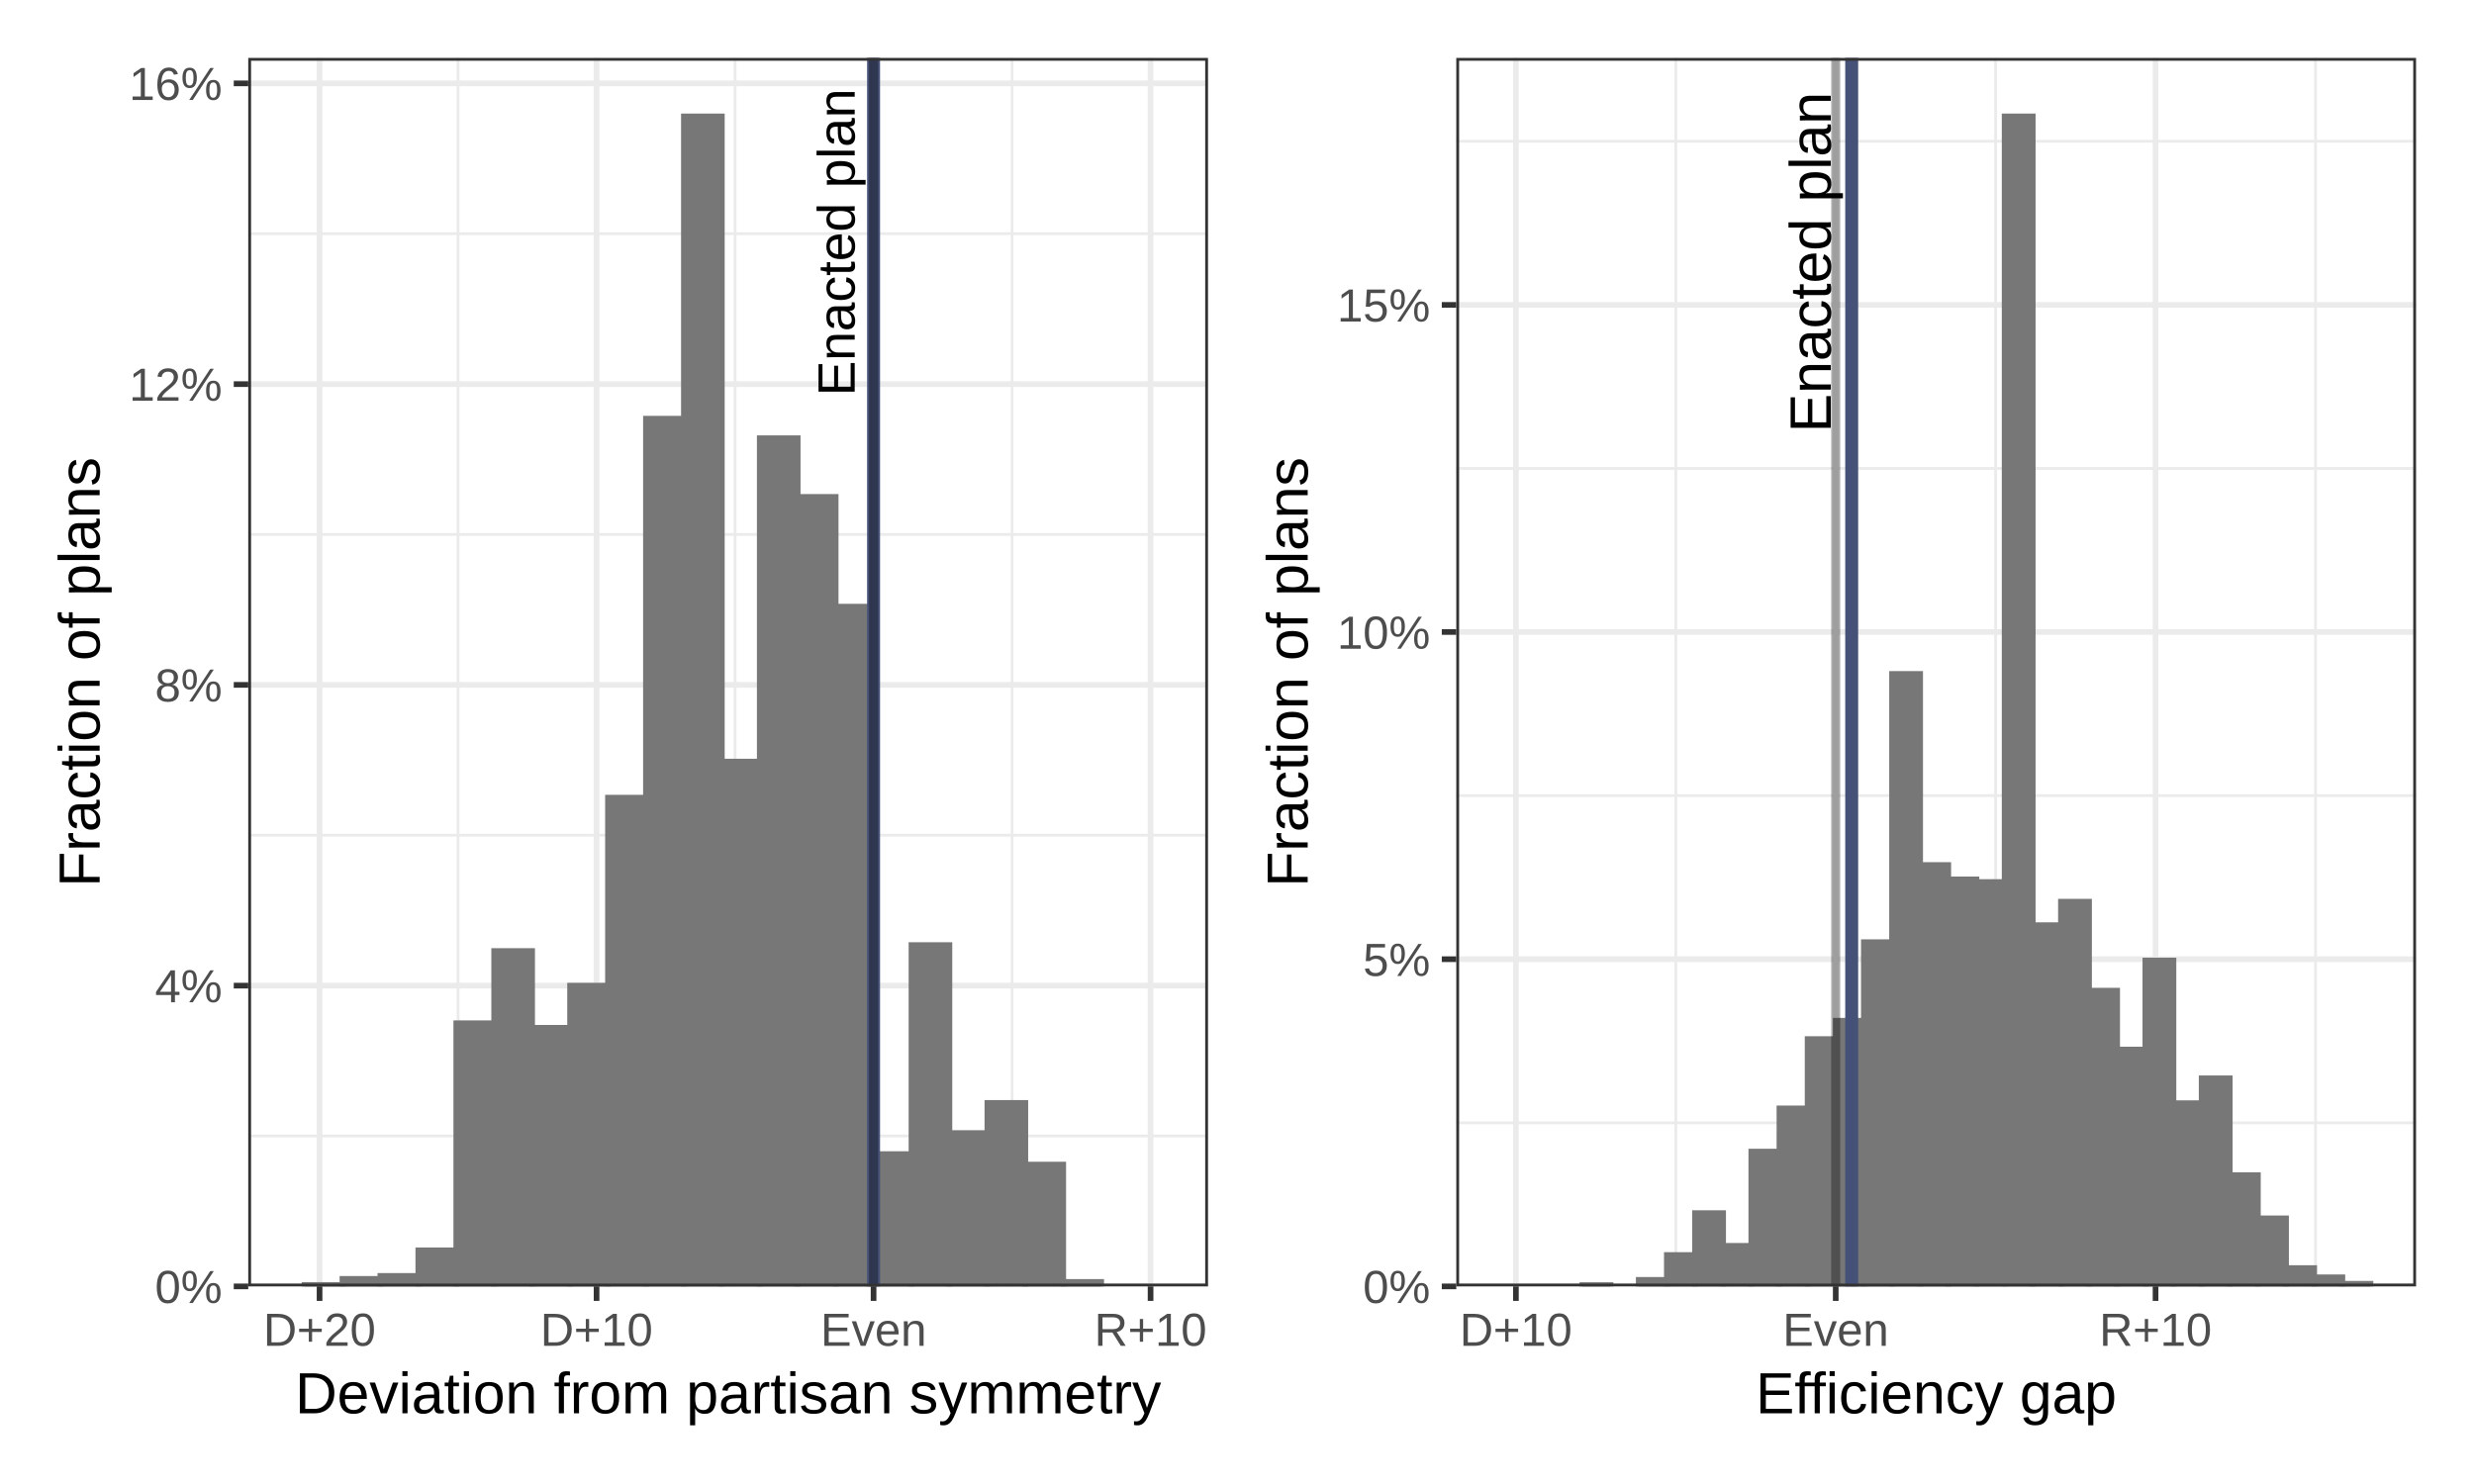
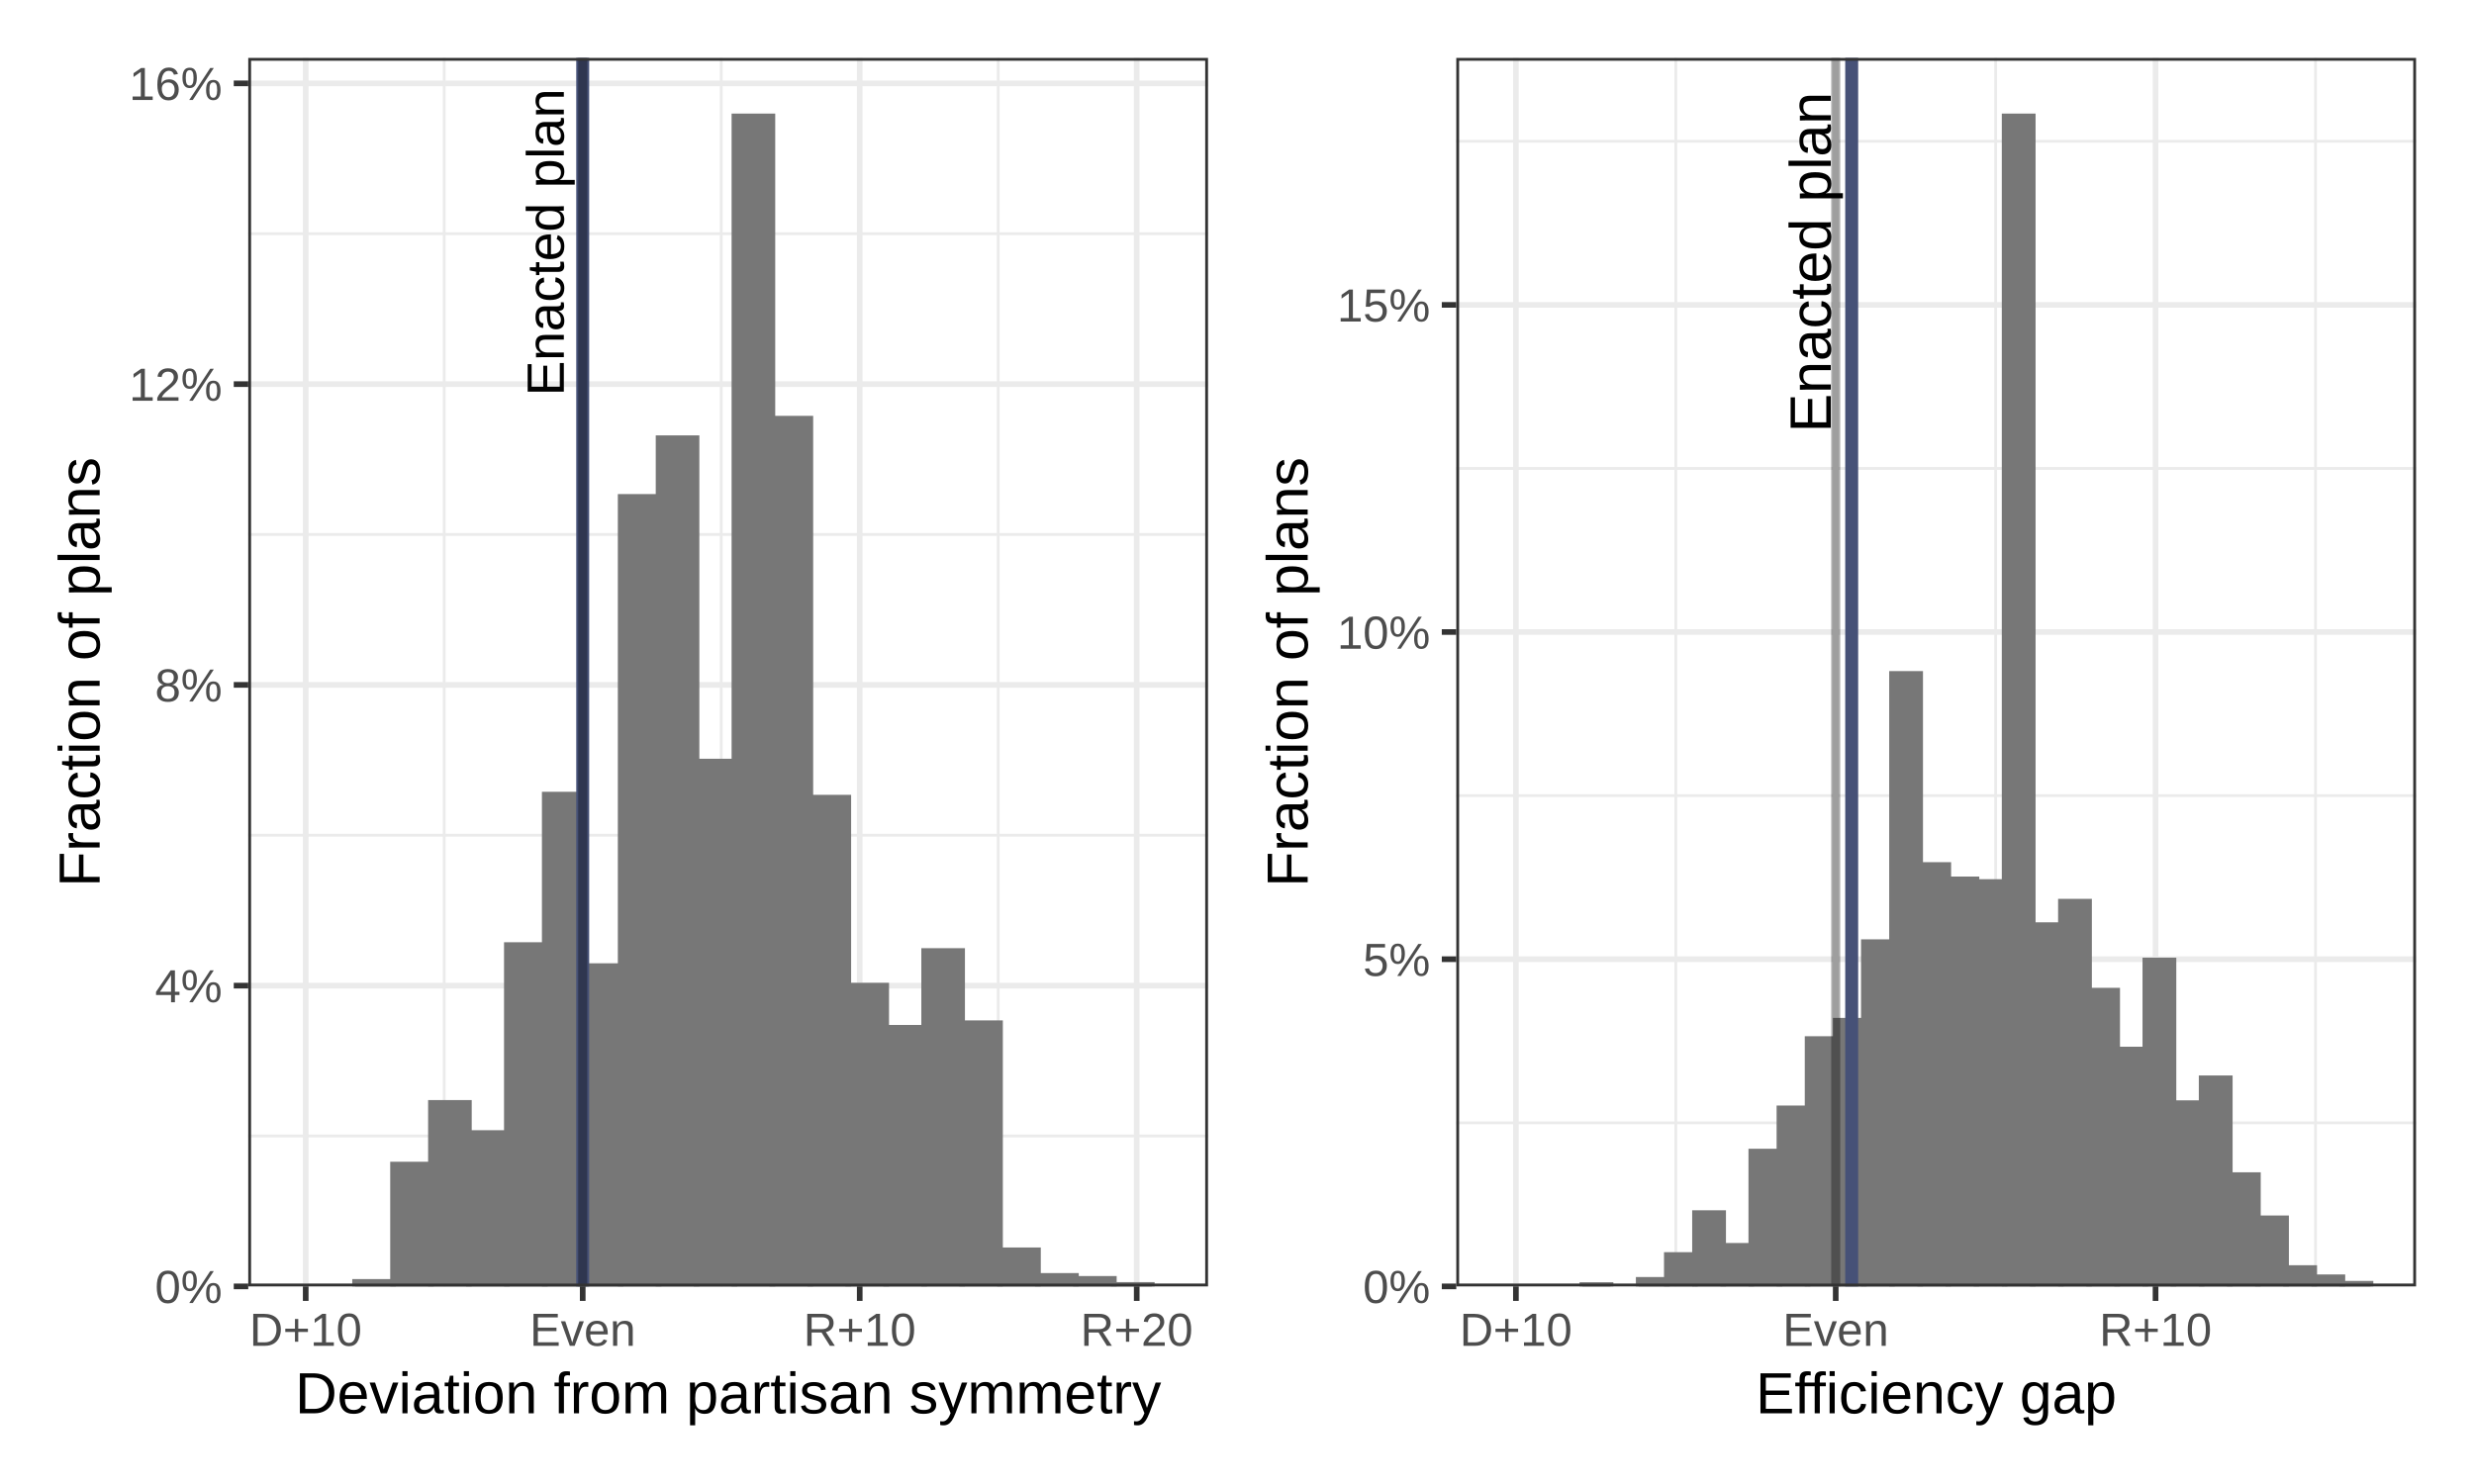
<svg xmlns="http://www.w3.org/2000/svg" class="svglite" width="468.00pt" height="280.80pt" viewBox="0 0 468.00 280.80">
  <defs>
    <style type="text/css">
    .svglite line, .svglite polyline, .svglite polygon, .svglite path, .svglite rect, .svglite circle {
      fill: none;
      stroke: #000000;
      stroke-linecap: round;
      stroke-linejoin: round;
      stroke-miterlimit: 10.00;
    }
    .svglite text {
      white-space: pre;
    }
  </style>
  </defs>
  <rect width="100%" height="100%" style="stroke: none; fill: #FFFFFF;" />
  <defs>
    <clipPath id="cpMC4wMHw0NjguMDB8MC4wMHwyODAuODA=">
      <rect x="0.00" y="0.00" width="468.00" height="280.80" />
    </clipPath>
  </defs>
  <g clip-path="url(#cpMC4wMHw0NjguMDB8MC4wMHwyODAuODA=)">
    <rect x="0" y="0" width="468.00" height="280.80" style="stroke-width: 1.07; stroke: #FFFFFF; fill: #FFFFFF;" />
  </g>
  <defs>
    <clipPath id="cpNS40OHwyMzQuMDB8NS40OHwyNzUuMzI=">
      <rect x="5.48" y="5.48" width="228.52" height="269.84" />
    </clipPath>
  </defs>
  <g clip-path="url(#cpNS40OHwyMzQuMDB8NS40OHwyNzUuMzI=)">
    <rect x="5.48" y="5.48" width="228.52" height="269.84" style="stroke-width: 1.07; stroke: #FFFFFF; fill: #FFFFFF;" />
  </g>
  <g clip-path="url(#cpMC4wMHw0NjguMDB8MC4wMHwyODAuODA=)">
</g>
  <defs>
    <clipPath id="cpNDYuOTZ8MjI4LjUyfDEwLjk2fDI0My40MQ==">
      <rect x="46.96" y="10.96" width="181.56" height="232.45" />
    </clipPath>
  </defs>
  <g clip-path="url(#cpNDYuOTZ8MjI4LjUyfDEwLjk2fDI0My40MQ==)">
    <rect x="46.96" y="10.96" width="181.56" height="232.45" style="stroke-width: 1.07; stroke: none; fill: #FFFFFF;" />
    <polyline points="46.96,214.95 228.52,214.95 " style="stroke-width: 0.53; stroke: #EBEBEB; stroke-linecap: butt;" />
    <polyline points="46.96,158.04 228.52,158.04 " style="stroke-width: 0.53; stroke: #EBEBEB; stroke-linecap: butt;" />
    <polyline points="46.96,101.13 228.52,101.13 " style="stroke-width: 0.53; stroke: #EBEBEB; stroke-linecap: butt;" />
    <polyline points="46.96,44.22 228.52,44.22 " style="stroke-width: 0.53; stroke: #EBEBEB; stroke-linecap: butt;" />
-     <polyline points="86.65,243.41 86.65,10.96 " style="stroke-width: 0.53; stroke: #EBEBEB; stroke-linecap: butt;" />
-     <polyline points="139.05,243.41 139.05,10.96 " style="stroke-width: 0.53; stroke: #EBEBEB; stroke-linecap: butt;" />
-     <polyline points="191.45,243.41 191.45,10.96 " style="stroke-width: 0.53; stroke: #EBEBEB; stroke-linecap: butt;" />
+     <polyline points="84.03,243.41 84.03,10.96 " style="stroke-width: 0.53; stroke: #EBEBEB; stroke-linecap: butt;" />
+     <polyline points="136.43,243.41 136.43,10.96 " style="stroke-width: 0.53; stroke: #EBEBEB; stroke-linecap: butt;" />
+     <polyline points="188.83,243.41 188.83,10.96 " style="stroke-width: 0.53; stroke: #EBEBEB; stroke-linecap: butt;" />
    <polyline points="46.96,243.41 228.52,243.41 " style="stroke-width: 1.07; stroke: #EBEBEB; stroke-linecap: butt;" />
    <polyline points="46.96,186.50 228.52,186.50 " style="stroke-width: 1.07; stroke: #EBEBEB; stroke-linecap: butt;" />
    <polyline points="46.96,129.59 228.52,129.59 " style="stroke-width: 1.07; stroke: #EBEBEB; stroke-linecap: butt;" />
    <polyline points="46.96,72.68 228.52,72.68 " style="stroke-width: 1.07; stroke: #EBEBEB; stroke-linecap: butt;" />
    <polyline points="46.96,15.77 228.52,15.77 " style="stroke-width: 1.07; stroke: #EBEBEB; stroke-linecap: butt;" />
-     <polyline points="60.45,243.41 60.45,10.96 " style="stroke-width: 1.07; stroke: #EBEBEB; stroke-linecap: butt;" />
-     <polyline points="112.85,243.41 112.85,10.96 " style="stroke-width: 1.07; stroke: #EBEBEB; stroke-linecap: butt;" />
-     <polyline points="165.25,243.41 165.25,10.96 " style="stroke-width: 1.07; stroke: #EBEBEB; stroke-linecap: butt;" />
-     <polyline points="217.65,243.41 217.65,10.96 " style="stroke-width: 1.07; stroke: #EBEBEB; stroke-linecap: butt;" />
-     <rect x="57.60" y="243.13" width="7.18" height="0.28" style="stroke-width: 1.07; stroke: #777777; stroke-linecap: square; stroke-linejoin: miter; fill: #777777;" />
-     <rect x="64.78" y="241.99" width="7.18" height="1.42" style="stroke-width: 1.07; stroke: #777777; stroke-linecap: square; stroke-linejoin: miter; fill: #777777;" />
-     <rect x="71.95" y="241.42" width="7.18" height="1.99" style="stroke-width: 1.07; stroke: #777777; stroke-linecap: square; stroke-linejoin: miter; fill: #777777;" />
-     <rect x="79.13" y="236.58" width="7.18" height="6.83" style="stroke-width: 1.07; stroke: #777777; stroke-linecap: square; stroke-linejoin: miter; fill: #777777;" />
-     <rect x="86.31" y="193.61" width="7.18" height="49.80" style="stroke-width: 1.07; stroke: #777777; stroke-linecap: square; stroke-linejoin: miter; fill: #777777;" />
-     <rect x="93.48" y="179.95" width="7.18" height="63.46" style="stroke-width: 1.07; stroke: #777777; stroke-linecap: square; stroke-linejoin: miter; fill: #777777;" />
-     <rect x="100.66" y="194.47" width="7.18" height="48.94" style="stroke-width: 1.07; stroke: #777777; stroke-linecap: square; stroke-linejoin: miter; fill: #777777;" />
-     <rect x="107.84" y="186.50" width="7.18" height="56.91" style="stroke-width: 1.07; stroke: #777777; stroke-linecap: square; stroke-linejoin: miter; fill: #777777;" />
-     <rect x="115.01" y="150.93" width="7.18" height="92.48" style="stroke-width: 1.07; stroke: #777777; stroke-linecap: square; stroke-linejoin: miter; fill: #777777;" />
-     <rect x="122.19" y="79.22" width="7.18" height="164.19" style="stroke-width: 1.07; stroke: #777777; stroke-linecap: square; stroke-linejoin: miter; fill: #777777;" />
-     <rect x="129.37" y="22.03" width="7.18" height="221.38" style="stroke-width: 1.07; stroke: #777777; stroke-linecap: square; stroke-linejoin: miter; fill: #777777;" />
-     <rect x="136.54" y="144.10" width="7.18" height="99.31" style="stroke-width: 1.07; stroke: #777777; stroke-linecap: square; stroke-linejoin: miter; fill: #777777;" />
-     <rect x="143.72" y="82.92" width="7.18" height="160.49" style="stroke-width: 1.07; stroke: #777777; stroke-linecap: square; stroke-linejoin: miter; fill: #777777;" />
-     <rect x="150.90" y="94.02" width="7.18" height="149.39" style="stroke-width: 1.07; stroke: #777777; stroke-linecap: square; stroke-linejoin: miter; fill: #777777;" />
-     <rect x="158.07" y="114.79" width="7.18" height="128.62" style="stroke-width: 1.07; stroke: #777777; stroke-linecap: square; stroke-linejoin: miter; fill: #777777;" />
-     <rect x="165.25" y="218.37" width="7.18" height="25.04" style="stroke-width: 1.07; stroke: #777777; stroke-linecap: square; stroke-linejoin: miter; fill: #777777;" />
-     <rect x="172.42" y="178.82" width="7.18" height="64.59" style="stroke-width: 1.07; stroke: #777777; stroke-linecap: square; stroke-linejoin: miter; fill: #777777;" />
-     <rect x="179.60" y="214.39" width="7.18" height="29.02" style="stroke-width: 1.07; stroke: #777777; stroke-linecap: square; stroke-linejoin: miter; fill: #777777;" />
-     <rect x="186.78" y="208.69" width="7.18" height="34.72" style="stroke-width: 1.07; stroke: #777777; stroke-linecap: square; stroke-linejoin: miter; fill: #777777;" />
-     <rect x="193.95" y="220.36" width="7.18" height="23.05" style="stroke-width: 1.07; stroke: #777777; stroke-linecap: square; stroke-linejoin: miter; fill: #777777;" />
-     <rect x="201.13" y="242.56" width="7.18" height="0.85" style="stroke-width: 1.07; stroke: #777777; stroke-linecap: square; stroke-linejoin: miter; fill: #777777;" />
-     <rect x="208.31" y="243.41" width="7.18" height="0.00" style="stroke-width: 1.07; stroke: #777777; stroke-linecap: square; stroke-linejoin: miter; fill: #777777;" />
-     <line x1="165.25" y1="243.41" x2="165.25" y2="10.96" style="stroke-width: 2.45; stroke: #465177; stroke-linecap: butt;" />
-     <line x1="165.25" y1="243.41" x2="165.25" y2="10.96" style="stroke-width: 1.71; stroke: #000000; stroke-opacity: 0.33; stroke-linecap: butt;" />
-     <text transform="translate(161.68,16.77) rotate(-90)" text-anchor="end" style="font-size: 9.96px; font-family: &quot;Arial&quot;;" textLength="58.11px" lengthAdjust="spacingAndGlyphs">Enacted plan</text>
+     <polyline points="57.83,243.41 57.83,10.96 " style="stroke-width: 1.07; stroke: #EBEBEB; stroke-linecap: butt;" />
+     <polyline points="110.23,243.41 110.23,10.96 " style="stroke-width: 1.07; stroke: #EBEBEB; stroke-linecap: butt;" />
+     <polyline points="162.63,243.41 162.63,10.96 " style="stroke-width: 1.07; stroke: #EBEBEB; stroke-linecap: butt;" />
+     <polyline points="215.03,243.41 215.03,10.96 " style="stroke-width: 1.07; stroke: #EBEBEB; stroke-linecap: butt;" />
+     <rect x="59.99" y="243.41" width="7.18" height="0.00" style="stroke-width: 1.07; stroke: #777777; stroke-linecap: square; stroke-linejoin: miter; fill: #777777;" />
+     <rect x="67.17" y="242.56" width="7.18" height="0.85" style="stroke-width: 1.07; stroke: #777777; stroke-linecap: square; stroke-linejoin: miter; fill: #777777;" />
+     <rect x="74.35" y="220.36" width="7.18" height="23.05" style="stroke-width: 1.07; stroke: #777777; stroke-linecap: square; stroke-linejoin: miter; fill: #777777;" />
+     <rect x="81.52" y="208.69" width="7.18" height="34.72" style="stroke-width: 1.07; stroke: #777777; stroke-linecap: square; stroke-linejoin: miter; fill: #777777;" />
+     <rect x="88.70" y="214.39" width="7.18" height="29.02" style="stroke-width: 1.07; stroke: #777777; stroke-linecap: square; stroke-linejoin: miter; fill: #777777;" />
+     <rect x="95.88" y="178.82" width="7.18" height="64.59" style="stroke-width: 1.07; stroke: #777777; stroke-linecap: square; stroke-linejoin: miter; fill: #777777;" />
+     <rect x="103.05" y="150.36" width="7.18" height="93.05" style="stroke-width: 1.07; stroke: #777777; stroke-linecap: square; stroke-linejoin: miter; fill: #777777;" />
+     <rect x="110.23" y="182.80" width="7.18" height="60.61" style="stroke-width: 1.07; stroke: #777777; stroke-linecap: square; stroke-linejoin: miter; fill: #777777;" />
+     <rect x="117.41" y="94.02" width="7.18" height="149.39" style="stroke-width: 1.07; stroke: #777777; stroke-linecap: square; stroke-linejoin: miter; fill: #777777;" />
+     <rect x="124.58" y="82.92" width="7.18" height="160.49" style="stroke-width: 1.07; stroke: #777777; stroke-linecap: square; stroke-linejoin: miter; fill: #777777;" />
+     <rect x="131.76" y="144.10" width="7.18" height="99.31" style="stroke-width: 1.07; stroke: #777777; stroke-linecap: square; stroke-linejoin: miter; fill: #777777;" />
+     <rect x="138.93" y="22.03" width="7.18" height="221.38" style="stroke-width: 1.07; stroke: #777777; stroke-linecap: square; stroke-linejoin: miter; fill: #777777;" />
+     <rect x="146.11" y="79.22" width="7.18" height="164.19" style="stroke-width: 1.07; stroke: #777777; stroke-linecap: square; stroke-linejoin: miter; fill: #777777;" />
+     <rect x="153.29" y="150.93" width="7.18" height="92.48" style="stroke-width: 1.07; stroke: #777777; stroke-linecap: square; stroke-linejoin: miter; fill: #777777;" />
+     <rect x="160.46" y="186.50" width="7.18" height="56.91" style="stroke-width: 1.07; stroke: #777777; stroke-linecap: square; stroke-linejoin: miter; fill: #777777;" />
+     <rect x="167.64" y="194.47" width="7.18" height="48.94" style="stroke-width: 1.07; stroke: #777777; stroke-linecap: square; stroke-linejoin: miter; fill: #777777;" />
+     <rect x="174.82" y="179.95" width="7.18" height="63.46" style="stroke-width: 1.07; stroke: #777777; stroke-linecap: square; stroke-linejoin: miter; fill: #777777;" />
+     <rect x="181.99" y="193.61" width="7.18" height="49.80" style="stroke-width: 1.07; stroke: #777777; stroke-linecap: square; stroke-linejoin: miter; fill: #777777;" />
+     <rect x="189.17" y="236.58" width="7.18" height="6.83" style="stroke-width: 1.07; stroke: #777777; stroke-linecap: square; stroke-linejoin: miter; fill: #777777;" />
+     <rect x="196.35" y="241.42" width="7.18" height="1.99" style="stroke-width: 1.07; stroke: #777777; stroke-linecap: square; stroke-linejoin: miter; fill: #777777;" />
+     <rect x="203.52" y="241.99" width="7.18" height="1.42" style="stroke-width: 1.07; stroke: #777777; stroke-linecap: square; stroke-linejoin: miter; fill: #777777;" />
+     <rect x="210.70" y="243.13" width="7.18" height="0.28" style="stroke-width: 1.07; stroke: #777777; stroke-linecap: square; stroke-linejoin: miter; fill: #777777;" />
+     <line x1="110.23" y1="243.41" x2="110.23" y2="10.96" style="stroke-width: 2.45; stroke: #465177; stroke-linecap: butt;" />
+     <line x1="110.23" y1="243.41" x2="110.23" y2="10.96" style="stroke-width: 1.71; stroke: #000000; stroke-opacity: 0.33; stroke-linecap: butt;" />
+     <text transform="translate(106.66,16.77) rotate(-90)" text-anchor="end" style="font-size: 9.96px; font-family: &quot;Arial&quot;;" textLength="58.11px" lengthAdjust="spacingAndGlyphs">Enacted plan</text>
    <rect x="46.96" y="10.96" width="181.56" height="232.45" style="stroke-width: 1.07; stroke: #333333;" />
  </g>
  <g clip-path="url(#cpMC4wMHw0NjguMDB8MC4wMHwyODAuODA=)">
    <text x="42.03" y="246.56" text-anchor="end" style="font-size: 8.80px;fill: #4D4D4D; font-family: &quot;Arial&quot;;" textLength="12.72px" lengthAdjust="spacingAndGlyphs">0%</text>
    <text x="42.03" y="189.65" text-anchor="end" style="font-size: 8.80px;fill: #4D4D4D; font-family: &quot;Arial&quot;;" textLength="12.72px" lengthAdjust="spacingAndGlyphs">4%</text>
    <text x="42.03" y="132.74" text-anchor="end" style="font-size: 8.80px;fill: #4D4D4D; font-family: &quot;Arial&quot;;" textLength="12.72px" lengthAdjust="spacingAndGlyphs">8%</text>
    <text x="42.03" y="75.83" text-anchor="end" style="font-size: 8.80px;fill: #4D4D4D; font-family: &quot;Arial&quot;;" textLength="17.61px" lengthAdjust="spacingAndGlyphs">12%</text>
    <text x="42.03" y="18.92" text-anchor="end" style="font-size: 8.80px;fill: #4D4D4D; font-family: &quot;Arial&quot;;" textLength="17.61px" lengthAdjust="spacingAndGlyphs">16%</text>
    <polyline points="44.22,243.41 46.96,243.41 " style="stroke-width: 1.07; stroke: #333333; stroke-linecap: butt;" />
    <polyline points="44.22,186.50 46.96,186.50 " style="stroke-width: 1.07; stroke: #333333; stroke-linecap: butt;" />
    <polyline points="44.22,129.59 46.96,129.59 " style="stroke-width: 1.07; stroke: #333333; stroke-linecap: butt;" />
    <polyline points="44.22,72.68 46.96,72.68 " style="stroke-width: 1.07; stroke: #333333; stroke-linecap: butt;" />
    <polyline points="44.22,15.77 46.96,15.77 " style="stroke-width: 1.07; stroke: #333333; stroke-linecap: butt;" />
-     <polyline points="60.45,246.15 60.45,243.41 " style="stroke-width: 1.07; stroke: #333333; stroke-linecap: butt;" />
-     <polyline points="112.85,246.15 112.85,243.41 " style="stroke-width: 1.07; stroke: #333333; stroke-linecap: butt;" />
-     <polyline points="165.25,246.15 165.25,243.41 " style="stroke-width: 1.07; stroke: #333333; stroke-linecap: butt;" />
-     <polyline points="217.65,246.15 217.65,243.41 " style="stroke-width: 1.07; stroke: #333333; stroke-linecap: butt;" />
-     <text x="60.45" y="254.65" text-anchor="middle" style="font-size: 8.80px;fill: #4D4D4D; font-family: &quot;Arial&quot;;" textLength="21.28px" lengthAdjust="spacingAndGlyphs">D+20</text>
-     <text x="112.85" y="254.65" text-anchor="middle" style="font-size: 8.80px;fill: #4D4D4D; font-family: &quot;Arial&quot;;" textLength="21.28px" lengthAdjust="spacingAndGlyphs">D+10</text>
-     <text x="165.25" y="254.65" text-anchor="middle" style="font-size: 8.80px;fill: #4D4D4D; font-family: &quot;Arial&quot;;" textLength="20.06px" lengthAdjust="spacingAndGlyphs">Even</text>
-     <text x="217.65" y="254.65" text-anchor="middle" style="font-size: 8.80px;fill: #4D4D4D; font-family: &quot;Arial&quot;;" textLength="21.28px" lengthAdjust="spacingAndGlyphs">R+10</text>
+     <polyline points="57.83,246.15 57.83,243.41 " style="stroke-width: 1.07; stroke: #333333; stroke-linecap: butt;" />
+     <polyline points="110.23,246.15 110.23,243.41 " style="stroke-width: 1.07; stroke: #333333; stroke-linecap: butt;" />
+     <polyline points="162.63,246.15 162.63,243.41 " style="stroke-width: 1.07; stroke: #333333; stroke-linecap: butt;" />
+     <polyline points="215.03,246.15 215.03,243.41 " style="stroke-width: 1.07; stroke: #333333; stroke-linecap: butt;" />
+     <text x="57.83" y="254.65" text-anchor="middle" style="font-size: 8.80px;fill: #4D4D4D; font-family: &quot;Arial&quot;;" textLength="21.28px" lengthAdjust="spacingAndGlyphs">D+10</text>
+     <text x="110.23" y="254.65" text-anchor="middle" style="font-size: 8.80px;fill: #4D4D4D; font-family: &quot;Arial&quot;;" textLength="20.06px" lengthAdjust="spacingAndGlyphs">Even</text>
+     <text x="162.63" y="254.65" text-anchor="middle" style="font-size: 8.80px;fill: #4D4D4D; font-family: &quot;Arial&quot;;" textLength="21.28px" lengthAdjust="spacingAndGlyphs">R+10</text>
+     <text x="215.03" y="254.65" text-anchor="middle" style="font-size: 8.80px;fill: #4D4D4D; font-family: &quot;Arial&quot;;" textLength="21.28px" lengthAdjust="spacingAndGlyphs">R+20</text>
    <text x="137.74" y="267.42" text-anchor="middle" style="font-size: 11.00px; font-family: &quot;Arial&quot;;" textLength="163.83px" lengthAdjust="spacingAndGlyphs">Deviation from partisan symmetry</text>
    <text transform="translate(18.85,127.18) rotate(-90)" text-anchor="middle" style="font-size: 11.00px; font-family: &quot;Arial&quot;;" textLength="81.32px" lengthAdjust="spacingAndGlyphs">Fraction of plans</text>
  </g>
  <defs>
    <clipPath id="cpMjM0LjAwfDQ2Mi41Mnw1LjQ4fDI3NS4zMg==">
      <rect x="234.00" y="5.48" width="228.52" height="269.84" />
    </clipPath>
  </defs>
  <g clip-path="url(#cpMjM0LjAwfDQ2Mi41Mnw1LjQ4fDI3NS4zMg==)">
    <rect x="234.00" y="5.48" width="228.52" height="269.84" style="stroke-width: 1.07; stroke: #FFFFFF; fill: #FFFFFF;" />
  </g>
  <g clip-path="url(#cpMC4wMHw0NjguMDB8MC4wMHwyODAuODA=)">
</g>
  <defs>
    <clipPath id="cpMjc1LjQ4fDQ1Ny4wNHwxMC45NnwyNDMuNDE=">
      <rect x="275.48" y="10.96" width="181.56" height="232.45" />
    </clipPath>
  </defs>
  <g clip-path="url(#cpMjc1LjQ4fDQ1Ny4wNHwxMC45NnwyNDMuNDE=)">
    <rect x="275.48" y="10.96" width="181.56" height="232.45" style="stroke-width: 1.07; stroke: none; fill: #FFFFFF;" />
    <polyline points="275.48,212.46 457.04,212.46 " style="stroke-width: 0.53; stroke: #EBEBEB; stroke-linecap: butt;" />
    <polyline points="275.48,150.55 457.04,150.55 " style="stroke-width: 0.53; stroke: #EBEBEB; stroke-linecap: butt;" />
    <polyline points="275.48,88.64 457.04,88.64 " style="stroke-width: 0.53; stroke: #EBEBEB; stroke-linecap: butt;" />
    <polyline points="275.48,26.73 457.04,26.73 " style="stroke-width: 0.53; stroke: #EBEBEB; stroke-linecap: butt;" />
    <polyline points="317.01,243.41 317.01,10.96 " style="stroke-width: 0.53; stroke: #EBEBEB; stroke-linecap: butt;" />
    <polyline points="377.51,243.41 377.51,10.96 " style="stroke-width: 0.53; stroke: #EBEBEB; stroke-linecap: butt;" />
    <polyline points="438.02,243.41 438.02,10.96 " style="stroke-width: 0.53; stroke: #EBEBEB; stroke-linecap: butt;" />
    <polyline points="275.48,243.41 457.04,243.41 " style="stroke-width: 1.07; stroke: #EBEBEB; stroke-linecap: butt;" />
    <polyline points="275.48,181.50 457.04,181.50 " style="stroke-width: 1.07; stroke: #EBEBEB; stroke-linecap: butt;" />
    <polyline points="275.48,119.59 457.04,119.59 " style="stroke-width: 1.07; stroke: #EBEBEB; stroke-linecap: butt;" />
    <polyline points="275.48,57.69 457.04,57.69 " style="stroke-width: 1.07; stroke: #EBEBEB; stroke-linecap: butt;" />
    <polyline points="286.76,243.41 286.76,10.96 " style="stroke-width: 1.07; stroke: #EBEBEB; stroke-linecap: butt;" />
    <polyline points="347.26,243.41 347.26,10.96 " style="stroke-width: 1.07; stroke: #EBEBEB; stroke-linecap: butt;" />
    <polyline points="407.76,243.41 407.76,10.96 " style="stroke-width: 1.07; stroke: #EBEBEB; stroke-linecap: butt;" />
    <rect x="288.69" y="243.41" width="5.32" height="0.00" style="stroke-width: 1.07; stroke: #777777; stroke-linecap: square; stroke-linejoin: miter; fill: #777777;" />
    <rect x="294.02" y="243.41" width="5.32" height="0.00" style="stroke-width: 1.07; stroke: #777777; stroke-linecap: square; stroke-linejoin: miter; fill: #777777;" />
    <rect x="299.34" y="243.16" width="5.32" height="0.25" style="stroke-width: 1.07; stroke: #777777; stroke-linecap: square; stroke-linejoin: miter; fill: #777777;" />
    <rect x="304.66" y="243.41" width="5.32" height="0.00" style="stroke-width: 1.07; stroke: #777777; stroke-linecap: square; stroke-linejoin: miter; fill: #777777;" />
    <rect x="309.99" y="242.17" width="5.32" height="1.24" style="stroke-width: 1.07; stroke: #777777; stroke-linecap: square; stroke-linejoin: miter; fill: #777777;" />
    <rect x="315.31" y="237.47" width="5.32" height="5.94" style="stroke-width: 1.07; stroke: #777777; stroke-linecap: square; stroke-linejoin: miter; fill: #777777;" />
    <rect x="320.64" y="229.54" width="5.32" height="13.87" style="stroke-width: 1.07; stroke: #777777; stroke-linecap: square; stroke-linejoin: miter; fill: #777777;" />
    <rect x="325.96" y="235.73" width="5.32" height="7.68" style="stroke-width: 1.07; stroke: #777777; stroke-linecap: square; stroke-linejoin: miter; fill: #777777;" />
    <rect x="331.29" y="217.90" width="5.32" height="25.51" style="stroke-width: 1.07; stroke: #777777; stroke-linecap: square; stroke-linejoin: miter; fill: #777777;" />
    <rect x="336.61" y="209.73" width="5.32" height="33.68" style="stroke-width: 1.07; stroke: #777777; stroke-linecap: square; stroke-linejoin: miter; fill: #777777;" />
    <rect x="341.94" y="196.61" width="5.32" height="46.80" style="stroke-width: 1.07; stroke: #777777; stroke-linecap: square; stroke-linejoin: miter; fill: #777777;" />
    <rect x="347.26" y="193.14" width="5.32" height="50.27" style="stroke-width: 1.07; stroke: #777777; stroke-linecap: square; stroke-linejoin: miter; fill: #777777;" />
    <rect x="352.58" y="178.28" width="5.32" height="65.13" style="stroke-width: 1.07; stroke: #777777; stroke-linecap: square; stroke-linejoin: miter; fill: #777777;" />
    <rect x="357.91" y="127.52" width="5.32" height="115.89" style="stroke-width: 1.07; stroke: #777777; stroke-linecap: square; stroke-linejoin: miter; fill: #777777;" />
    <rect x="363.23" y="163.67" width="5.32" height="79.74" style="stroke-width: 1.07; stroke: #777777; stroke-linecap: square; stroke-linejoin: miter; fill: #777777;" />
    <rect x="368.56" y="166.40" width="5.32" height="77.01" style="stroke-width: 1.07; stroke: #777777; stroke-linecap: square; stroke-linejoin: miter; fill: #777777;" />
    <rect x="373.88" y="166.89" width="5.32" height="76.52" style="stroke-width: 1.07; stroke: #777777; stroke-linecap: square; stroke-linejoin: miter; fill: #777777;" />
    <rect x="379.21" y="22.03" width="5.32" height="221.38" style="stroke-width: 1.07; stroke: #777777; stroke-linecap: square; stroke-linejoin: miter; fill: #777777;" />
    <rect x="384.53" y="175.06" width="5.32" height="68.35" style="stroke-width: 1.07; stroke: #777777; stroke-linecap: square; stroke-linejoin: miter; fill: #777777;" />
    <rect x="389.86" y="170.61" width="5.32" height="72.80" style="stroke-width: 1.07; stroke: #777777; stroke-linecap: square; stroke-linejoin: miter; fill: #777777;" />
    <rect x="395.18" y="187.45" width="5.32" height="55.96" style="stroke-width: 1.07; stroke: #777777; stroke-linecap: square; stroke-linejoin: miter; fill: #777777;" />
    <rect x="400.50" y="198.59" width="5.32" height="44.82" style="stroke-width: 1.07; stroke: #777777; stroke-linecap: square; stroke-linejoin: miter; fill: #777777;" />
    <rect x="405.83" y="181.75" width="5.32" height="61.66" style="stroke-width: 1.07; stroke: #777777; stroke-linecap: square; stroke-linejoin: miter; fill: #777777;" />
    <rect x="411.15" y="208.74" width="5.32" height="34.67" style="stroke-width: 1.07; stroke: #777777; stroke-linecap: square; stroke-linejoin: miter; fill: #777777;" />
    <rect x="416.48" y="204.04" width="5.32" height="39.37" style="stroke-width: 1.07; stroke: #777777; stroke-linecap: square; stroke-linejoin: miter; fill: #777777;" />
    <rect x="421.80" y="222.36" width="5.32" height="21.05" style="stroke-width: 1.07; stroke: #777777; stroke-linecap: square; stroke-linejoin: miter; fill: #777777;" />
    <rect x="427.13" y="230.53" width="5.32" height="12.88" style="stroke-width: 1.07; stroke: #777777; stroke-linecap: square; stroke-linejoin: miter; fill: #777777;" />
    <rect x="432.45" y="239.94" width="5.32" height="3.47" style="stroke-width: 1.07; stroke: #777777; stroke-linecap: square; stroke-linejoin: miter; fill: #777777;" />
    <rect x="437.78" y="241.68" width="5.32" height="1.73" style="stroke-width: 1.07; stroke: #777777; stroke-linecap: square; stroke-linejoin: miter; fill: #777777;" />
    <rect x="443.10" y="242.91" width="5.32" height="0.50" style="stroke-width: 1.07; stroke: #777777; stroke-linecap: square; stroke-linejoin: miter; fill: #777777;" />
    <line x1="350.28" y1="243.41" x2="350.28" y2="10.96" style="stroke-width: 2.45; stroke: #465177; stroke-linecap: butt;" />
    <line x1="347.26" y1="243.41" x2="347.26" y2="10.96" style="stroke-width: 1.71; stroke: #000000; stroke-opacity: 0.33; stroke-linecap: butt;" />
    <text transform="translate(346.32,17.40) rotate(-90)" text-anchor="end" style="font-size: 11.04px; font-family: &quot;Arial&quot;;" textLength="64.40px" lengthAdjust="spacingAndGlyphs">Enacted plan</text>
    <rect x="275.48" y="10.96" width="181.56" height="232.45" style="stroke-width: 1.07; stroke: #333333;" />
  </g>
  <g clip-path="url(#cpMC4wMHw0NjguMDB8MC4wMHwyODAuODA=)">
    <text x="270.55" y="246.56" text-anchor="end" style="font-size: 8.80px;fill: #4D4D4D; font-family: &quot;Arial&quot;;" textLength="12.72px" lengthAdjust="spacingAndGlyphs">0%</text>
    <text x="270.55" y="184.66" text-anchor="end" style="font-size: 8.80px;fill: #4D4D4D; font-family: &quot;Arial&quot;;" textLength="12.72px" lengthAdjust="spacingAndGlyphs">5%</text>
    <text x="270.55" y="122.75" text-anchor="end" style="font-size: 8.80px;fill: #4D4D4D; font-family: &quot;Arial&quot;;" textLength="17.61px" lengthAdjust="spacingAndGlyphs">10%</text>
    <text x="270.55" y="60.84" text-anchor="end" style="font-size: 8.80px;fill: #4D4D4D; font-family: &quot;Arial&quot;;" textLength="17.61px" lengthAdjust="spacingAndGlyphs">15%</text>
    <polyline points="272.74,243.41 275.48,243.41 " style="stroke-width: 1.07; stroke: #333333; stroke-linecap: butt;" />
    <polyline points="272.74,181.50 275.48,181.50 " style="stroke-width: 1.07; stroke: #333333; stroke-linecap: butt;" />
    <polyline points="272.74,119.59 275.48,119.59 " style="stroke-width: 1.07; stroke: #333333; stroke-linecap: butt;" />
    <polyline points="272.74,57.69 275.48,57.69 " style="stroke-width: 1.07; stroke: #333333; stroke-linecap: butt;" />
    <polyline points="286.76,246.15 286.76,243.41 " style="stroke-width: 1.07; stroke: #333333; stroke-linecap: butt;" />
    <polyline points="347.26,246.15 347.26,243.41 " style="stroke-width: 1.07; stroke: #333333; stroke-linecap: butt;" />
    <polyline points="407.76,246.15 407.76,243.41 " style="stroke-width: 1.07; stroke: #333333; stroke-linecap: butt;" />
    <text x="286.76" y="254.65" text-anchor="middle" style="font-size: 8.80px;fill: #4D4D4D; font-family: &quot;Arial&quot;;" textLength="21.28px" lengthAdjust="spacingAndGlyphs">D+10</text>
    <text x="347.26" y="254.65" text-anchor="middle" style="font-size: 8.80px;fill: #4D4D4D; font-family: &quot;Arial&quot;;" textLength="20.06px" lengthAdjust="spacingAndGlyphs">Even</text>
    <text x="407.76" y="254.65" text-anchor="middle" style="font-size: 8.80px;fill: #4D4D4D; font-family: &quot;Arial&quot;;" textLength="21.28px" lengthAdjust="spacingAndGlyphs">R+10</text>
    <text x="366.26" y="267.42" text-anchor="middle" style="font-size: 11.00px; font-family: &quot;Arial&quot;;" textLength="68.48px" lengthAdjust="spacingAndGlyphs">Efficiency gap</text>
    <text transform="translate(247.37,127.18) rotate(-90)" text-anchor="middle" style="font-size: 11.00px; font-family: &quot;Arial&quot;;" textLength="81.32px" lengthAdjust="spacingAndGlyphs">Fraction of plans</text>
  </g>
</svg>
